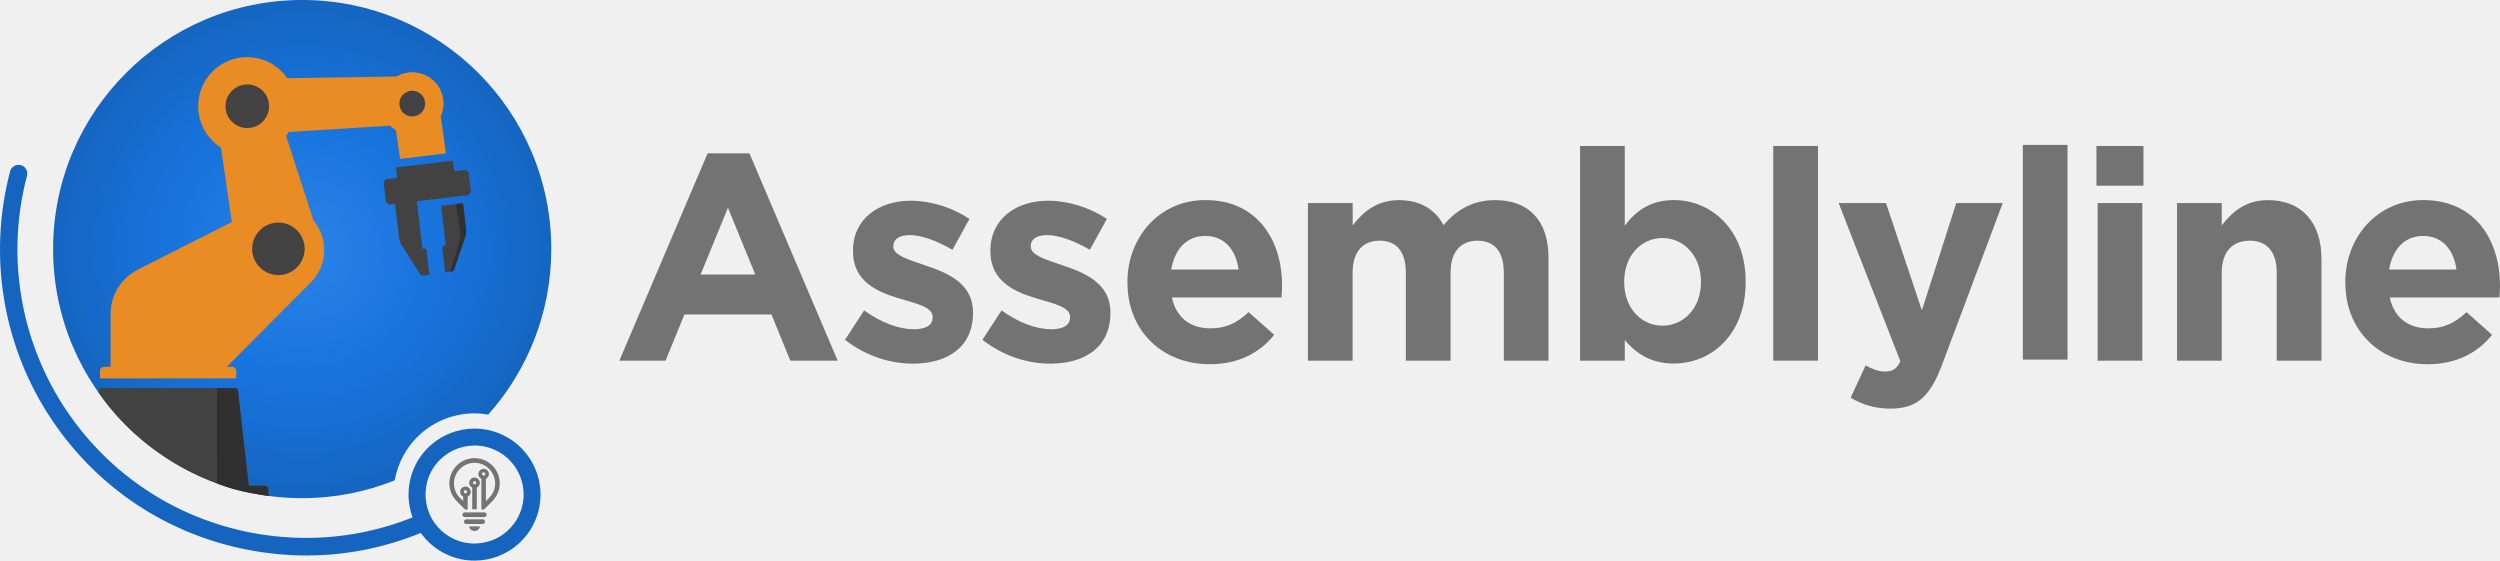
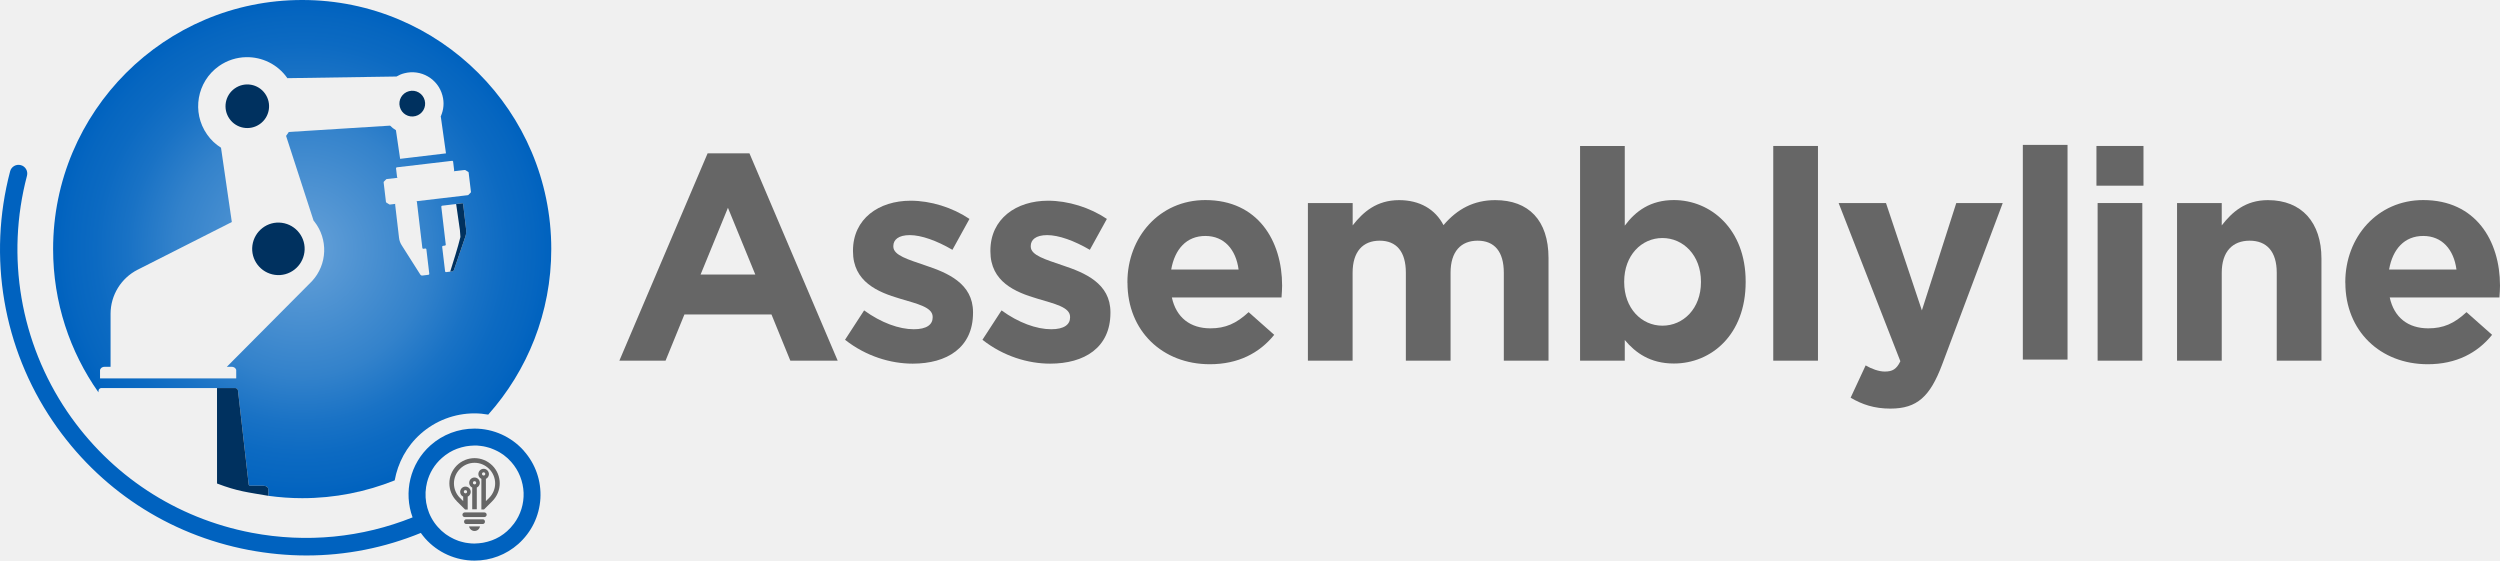
- <svg xmlns="http://www.w3.org/2000/svg" id="artwork" viewBox="0 0 385.888 86.532" version="1.1" width="385.888" height="86.532">
+ <svg xmlns="http://www.w3.org/2000/svg" id="artwork" viewBox="0 0 1157.663 259.596" version="1.1" width="578.832" height="129.798">
  <defs id="defs1167">
    <style id="style1152">
-       .cls-1 {
-         fill: #4d4d4d;
-       }
+          .text {
+             fill: #666666;
+          }

-       .cls-1, .cls-2, .cls-3, .cls-4, .cls-5 {
-         stroke-width: 0px;
-       }
+          .text,
+          .base,
+          shadow {
+             stroke-width: 0px;
+          }

-       .cls-2 {
-         fill: #0e4377;
-       }
+          .base {
+             fill: #0062BF;
+          }

-       .cls-3 {
-         fill: #1976d2;
-       }
+          .shadow {
+             fill: #00315f;
+          }

-       .cls-4 {
-         fill: #fff;
-       }
- 
-       .cls-5 {
-         fill: url(#radial-gradient);
-       }
-     </style>
-     <radialGradient id="radial-gradient" cx="38.88" cy="32.04" fx="38.88" fy="32.04" r="32.04" gradientUnits="userSpaceOnUse" gradientTransform="matrix(1.2,0,0,1.2,-7.09295,-7.211)">
-       <stop offset="0" stop-color="#1976d2" id="stop1154" style="stop-color:#2c83e7;stop-opacity:1" />
-       <stop offset=".51" stop-color="#1874d0" id="stop1156" style="stop-color:#1874dd;stop-opacity:1" />
-       <stop offset=".7" stop-color="#1871c9" id="stop1158" style="stop-color:#176fd4;stop-opacity:1" />
-       <stop offset=".83" stop-color="#166abd" id="stop1160" style="stop-color:#166aca;stop-opacity:1" />
-       <stop offset=".93" stop-color="#1461ac" id="stop1162" style="stop-color:#1668c5;stop-opacity:1" />
-       <stop offset="1" stop-color="#13599e" id="stop1164" style="stop-color:#1565c0;stop-opacity:1" />
+          .circle {
+             fill: url(#radial-gradient);
+          }
+       </style>
+     <radialGradient id="radial-gradient" cx="38.88" cy="32.04" fx="38.88" fy="32.04" r="32.04" gradientUnits="userSpaceOnUse" gradientTransform="matrix(3.6,0,0,3.6,-0.03418579,0)">
+       <stop offset="0" stop-color="#66a1d8" id="stop0" />
+       <stop offset=".51" stop-color="#3382cb" id="stop1" />
+       <stop offset=".7" stop-color="#1972c5" id="stop2" />
+       <stop offset=".83" stop-color="#0c6ac2" id="stop3" />
+       <stop offset=".93" stop-color="#0666c0" id="stop4" />
+       <stop offset="1" stop-color="#0062BF" id="stop5" />
    </radialGradient>
  </defs>
-   <g id="g91781" transform="translate(7.081554,7.211)">
-     <path class="cls-1" d="m 102.15,16.46 h 6.45 l 13.62,32 h -7.31 L 112,41.33 H 98.56 l -2.91,7.13 h -7.13 l 13.62,-32 z m 7.35,18.7 -4.22,-10.3 -4.22,10.3 z" id="path1169" style="fill:#737373;fill-opacity:1" />
-     <path class="cls-1" d="m 123.35,45.24 2.95,-4.54 c 2.63,1.91 5.4,2.91 7.67,2.91 2,0 2.91,-0.73 2.91,-1.82 V 41.7 c 0,-1.5 -2.36,-2 -5.04,-2.81 -3.4,-1 -7.26,-2.59 -7.26,-7.31 v -0.09 c 0,-4.95 4,-7.72 8.9,-7.72 3.09,0 6.45,1.04 9.08,2.81 l -2.63,4.77 c -2.41,-1.41 -4.81,-2.27 -6.58,-2.27 -1.77,0 -2.54,0.73 -2.54,1.68 v 0.09 c 0,1.36 2.32,2 4.95,2.91 3.4,1.13 7.35,2.77 7.35,7.22 v 0.09 c 0,5.4 -4.04,7.85 -9.31,7.85 -3.4,0 -7.22,-1.14 -10.44,-3.68 z" id="path1171" style="fill:#737373;fill-opacity:1" />
-     <path class="cls-1" d="m 144.56,45.24 2.95,-4.54 c 2.63,1.91 5.4,2.91 7.67,2.91 2,0 2.91,-0.73 2.91,-1.82 V 41.7 c 0,-1.5 -2.36,-2 -5.04,-2.81 -3.4,-1 -7.26,-2.59 -7.26,-7.31 v -0.09 c 0,-4.95 4,-7.72 8.9,-7.72 3.09,0 6.45,1.04 9.08,2.81 l -2.63,4.77 c -2.41,-1.41 -4.81,-2.27 -6.58,-2.27 -1.77,0 -2.54,0.73 -2.54,1.68 v 0.09 c 0,1.36 2.32,2 4.95,2.91 3.4,1.13 7.35,2.77 7.35,7.22 v 0.09 c 0,5.4 -4.04,7.85 -9.31,7.85 -3.4,0 -7.22,-1.14 -10.44,-3.68 z" id="path1173" style="fill:#737373;fill-opacity:1" />
-     <path class="cls-1" d="m 166.94,36.43 v -0.09 c 0,-6.95 4.95,-12.67 12.03,-12.67 8.13,0 11.85,6.31 11.85,13.21 0,0.54 -0.05,1.18 -0.09,1.82 H 173.8 c 0.68,3.13 2.86,4.77 5.95,4.77 2.31,0 3.99,-0.73 5.9,-2.5 l 3.95,3.5 c -2.27,2.81 -5.54,4.54 -9.94,4.54 -7.31,0 -12.71,-5.13 -12.71,-12.57 z m 17.16,-2.04 c -0.41,-3.09 -2.22,-5.18 -5.13,-5.18 -2.91,0 -4.72,2.04 -5.27,5.18 z" id="path1175" style="fill:#737373;fill-opacity:1" />
-     <path class="cls-1" d="m 194.81,24.13 h 6.9 v 3.45 c 1.59,-2.04 3.68,-3.9 7.17,-3.9 3.18,0 5.58,1.41 6.85,3.86 2.13,-2.5 4.68,-3.86 7.99,-3.86 5.13,0 8.22,3.09 8.22,8.94 v 15.84 h -6.9 V 34.89 c 0,-3.27 -1.45,-4.95 -4.04,-4.95 -2.59,0 -4.18,1.68 -4.18,4.95 v 13.57 h -6.9 V 34.89 c 0,-3.27 -1.45,-4.95 -4.04,-4.95 -2.59,0 -4.18,1.68 -4.18,4.95 v 13.57 h -6.9 V 24.13 Z" id="path1177" style="fill:#737373;fill-opacity:1" />
-     <path class="cls-1" d="m 243.71,45.28 v 3.18 h -6.9 V 15.32 h 6.9 v 12.3 c 1.68,-2.27 3.99,-3.95 7.58,-3.95 5.67,0 11.08,4.45 11.08,12.57 v 0.09 c 0,8.13 -5.31,12.57 -11.08,12.57 -3.68,0 -5.95,-1.68 -7.58,-3.63 z m 11.76,-8.94 v -0.09 c 0,-4.04 -2.72,-6.72 -5.95,-6.72 -3.23,0 -5.9,2.68 -5.9,6.72 v 0.09 c 0,4.04 2.68,6.72 5.9,6.72 3.22,0 5.95,-2.63 5.95,-6.72 z" id="path1179" style="fill:#737373;fill-opacity:1" />
-     <path class="cls-1" d="m 266.63,15.32 h 6.9 v 33.14 h -6.9 z" id="path1181" style="fill:#737373;fill-opacity:1" />
-     <path class="cls-1" d="m 305.153,15.153 h 6.9 v 33.14 h -6.9 z" id="path1181-7" style="fill:#737373;fill-opacity:1;stroke-width:0px" />
-     <path class="cls-1" d="m 278.57,54.18 2.32,-4.99 c 0.91,0.54 2.04,0.95 2.95,0.95 1.18,0 1.82,-0.36 2.41,-1.59 l -9.53,-24.42 h 7.31 l 5.54,16.57 5.31,-16.57 h 7.17 l -9.35,24.92 c -1.86,4.95 -3.86,6.81 -7.99,6.81 -2.5,0 -4.36,-0.64 -6.13,-1.68 z" id="path1183" style="fill:#737373;fill-opacity:1" />
-     <path class="cls-1" d="m 316.516,15.32 h 7.26 v 6.13 h -7.26 z m 0.18,8.81 h 6.9 v 24.33 h -6.9 z" id="path1187" style="fill:#737373;fill-opacity:1" />
-     <path class="cls-1" d="m 328.956,24.13 h 6.9 v 3.45 c 1.59,-2.04 3.63,-3.9 7.13,-3.9 5.22,0 8.26,3.45 8.26,9.03 v 15.75 h -6.9 V 34.89 c 0,-3.27 -1.54,-4.95 -4.18,-4.95 -2.64,0 -4.31,1.68 -4.31,4.95 v 13.57 h -6.9 z" id="path1189" style="fill:#737373;fill-opacity:1" />
-     <path class="cls-1" d="m 354.926,36.43 v -0.09 c 0,-6.95 4.95,-12.67 12.03,-12.67 8.13,0 11.85,6.31 11.85,13.21 0,0.54 -0.04,1.18 -0.09,1.82 h -16.93 c 0.68,3.13 2.86,4.77 5.95,4.77 2.32,0 4,-0.73 5.9,-2.5 l 3.95,3.5 c -2.27,2.81 -5.54,4.54 -9.94,4.54 -7.31,0 -12.71,-5.13 -12.71,-12.57 z m 17.16,-2.04 c -0.41,-3.09 -2.22,-5.18 -5.13,-5.18 -2.91,0 -4.72,2.04 -5.27,5.18 z" id="path1191" style="fill:#737373;fill-opacity:1" />
+   <g id="name" transform="matrix(3,0,0,3,21.24466,21.633)" class="text">
+     <path d="m 102.15,16.46 h 6.45 l 13.62,32 h -7.31 L 112,41.33 H 98.56 l -2.91,7.13 h -7.13 l 13.62,-32 z m 7.35,18.7 -4.22,-10.3 -4.22,10.3 z" />
+     <path d="m 123.35,45.24 2.95,-4.54 c 2.63,1.91 5.4,2.91 7.67,2.91 2,0 2.91,-0.73 2.91,-1.82 V 41.7 c 0,-1.5 -2.36,-2 -5.04,-2.81 -3.4,-1 -7.26,-2.59 -7.26,-7.31 v -0.09 c 0,-4.95 4,-7.72 8.9,-7.72 3.09,0 6.45,1.04 9.08,2.81 l -2.63,4.77 c -2.41,-1.41 -4.81,-2.27 -6.58,-2.27 -1.77,0 -2.54,0.73 -2.54,1.68 v 0.09 c 0,1.36 2.32,2 4.95,2.91 3.4,1.13 7.35,2.77 7.35,7.22 v 0.09 c 0,5.4 -4.04,7.85 -9.31,7.85 -3.4,0 -7.22,-1.14 -10.44,-3.68 z" />
+     <path d="m 144.56,45.24 2.95,-4.54 c 2.63,1.91 5.4,2.91 7.67,2.91 2,0 2.91,-0.73 2.91,-1.82 V 41.7 c 0,-1.5 -2.36,-2 -5.04,-2.81 -3.4,-1 -7.26,-2.59 -7.26,-7.31 v -0.09 c 0,-4.95 4,-7.72 8.9,-7.72 3.09,0 6.45,1.04 9.08,2.81 l -2.63,4.77 c -2.41,-1.41 -4.81,-2.27 -6.58,-2.27 -1.77,0 -2.54,0.73 -2.54,1.68 v 0.09 c 0,1.36 2.32,2 4.95,2.91 3.4,1.13 7.35,2.77 7.35,7.22 v 0.09 c 0,5.4 -4.04,7.85 -9.31,7.85 -3.4,0 -7.22,-1.14 -10.44,-3.68 z" />
+     <path d="m 166.94,36.43 v -0.09 c 0,-6.95 4.95,-12.67 12.03,-12.67 8.13,0 11.85,6.31 11.85,13.21 0,0.54 -0.05,1.18 -0.09,1.82 H 173.8 c 0.68,3.13 2.86,4.77 5.95,4.77 2.31,0 3.99,-0.73 5.9,-2.5 l 3.95,3.5 c -2.27,2.81 -5.54,4.54 -9.94,4.54 -7.31,0 -12.71,-5.13 -12.71,-12.57 z m 17.16,-2.04 c -0.41,-3.09 -2.22,-5.18 -5.13,-5.18 -2.91,0 -4.72,2.04 -5.27,5.18 z" />
+     <path d="m 194.81,24.13 h 6.9 v 3.45 c 1.59,-2.04 3.68,-3.9 7.17,-3.9 3.18,0 5.58,1.41 6.85,3.86 2.13,-2.5 4.68,-3.86 7.99,-3.86 5.13,0 8.22,3.09 8.22,8.94 v 15.84 h -6.9 V 34.89 c 0,-3.27 -1.45,-4.95 -4.04,-4.95 -2.59,0 -4.18,1.68 -4.18,4.95 v 13.57 h -6.9 V 34.89 c 0,-3.27 -1.45,-4.95 -4.04,-4.95 -2.59,0 -4.18,1.68 -4.18,4.95 v 13.57 h -6.9 V 24.13 Z" />
+     <path d="m 243.71,45.28 v 3.18 h -6.9 V 15.32 h 6.9 v 12.3 c 1.68,-2.27 3.99,-3.95 7.58,-3.95 5.67,0 11.08,4.45 11.08,12.57 v 0.09 c 0,8.13 -5.31,12.57 -11.08,12.57 -3.68,0 -5.95,-1.68 -7.58,-3.63 z m 11.76,-8.94 v -0.09 c 0,-4.04 -2.72,-6.72 -5.95,-6.72 -3.23,0 -5.9,2.68 -5.9,6.72 v 0.09 c 0,4.04 2.68,6.72 5.9,6.72 3.22,0 5.95,-2.63 5.95,-6.72 z" />
+     <path d="m 266.63,15.32 h 6.9 v 33.14 h -6.9 z" />
+     <path d="m 305.153,15.153 h 6.9 v 33.14 h -6.9 z" />
+     <path d="m 278.57,54.18 2.32,-4.99 c 0.91,0.54 2.04,0.95 2.95,0.95 1.18,0 1.82,-0.36 2.41,-1.59 l -9.53,-24.42 h 7.31 l 5.54,16.57 5.31,-16.57 h 7.17 l -9.35,24.92 c -1.86,4.95 -3.86,6.81 -7.99,6.81 -2.5,0 -4.36,-0.64 -6.13,-1.68 z" />
+     <path d="m 316.516,15.32 h 7.26 v 6.13 h -7.26 z m 0.18,8.81 h 6.9 v 24.33 h -6.9 z" />
+     <path d="m 328.956,24.13 h 6.9 v 3.45 c 1.59,-2.04 3.63,-3.9 7.13,-3.9 5.22,0 8.26,3.45 8.26,9.03 v 15.75 h -6.9 V 34.89 c 0,-3.27 -1.54,-4.95 -4.18,-4.95 -2.64,0 -4.31,1.68 -4.31,4.95 v 13.57 h -6.9 z" />
+     <path d="m 354.926,36.43 v -0.09 c 0,-6.95 4.95,-12.67 12.03,-12.67 8.13,0 11.85,6.31 11.85,13.21 0,0.54 -0.04,1.18 -0.09,1.82 h -16.93 c 0.68,3.13 2.86,4.77 5.95,4.77 2.32,0 4,-0.73 5.9,-2.5 l 3.95,3.5 c -2.27,2.81 -5.54,4.54 -9.94,4.54 -7.31,0 -12.71,-5.13 -12.71,-12.57 z m 17.16,-2.04 c -0.41,-3.09 -2.22,-5.18 -5.13,-5.18 -2.91,0 -4.72,2.04 -5.27,5.18 z" />
  </g>
-   <g id="g41457" transform="translate(7.081554,7.211)">
-     <path class="cls-5" d="m 57.839,59.761 c 2.292,-2.04 5.256,-3.168 8.328,-3.168 v 0 c 0.708,0 1.416,0.072 2.112,0.192 6.048,-6.792 9.732,-15.744 9.732,-25.548 0,-21.24 -17.22,-38.448 -38.448,-38.448 -21.228,0 -38.448,17.208 -38.448,38.448 0,21.24 17.208,38.448 38.448,38.448 5.052,0 9.864,-0.984 14.28,-2.748 0.48,-2.676 1.812,-5.232 3.996,-7.176 z" id="path1195" style="fill:url(#radial-gradient)" />
-     <g id="g92492" transform="matrix(1.240535,0,0,1.224258,-10.6934,-8.841452)">
-       <path class="cls-4" d="m 57.771,15.966 c 0.34,-0.788 0.437,-1.687 0.194,-2.586 -0.546,-2.106 -2.671,-3.362 -4.758,-2.807 -0.34,0.086 -0.668,0.234 -0.959,0.406 l -13.583,0.209 c 0,0 0,-0.012 -0.012,-0.025 -1.942,-2.795 -5.742,-3.46 -8.497,-1.502 -2.756,1.97 -3.411,5.824 -1.481,8.619 0.473,0.69 1.068,1.256 1.736,1.675 l 1.347,9.371 -11.714,6.009 c -2.064,1.059 -3.375,3.214 -3.375,5.566 v 6.674 h -0.704 c -0.534,0 -0.607,0.406 -0.607,0.406 v 1.059 H 32.303 v -1.059 c 0,0 -0.073,-0.406 -0.607,-0.406 h -0.558 l 10.597,-10.799 c 1.906,-2.093 2.027,-5.27 0.291,-7.511 -0.024,-0.037 -0.061,-0.074 -0.097,-0.111 l -3.423,-10.688 c 0.121,-0.16 0.231,-0.32 0.34,-0.493 l 12.6,-0.8 c 0.219,0.222 0.461,0.419 0.728,0.579 l 0.522,3.608 5.705,-0.69 -0.656,-4.716 z" id="path1197" style="fill:#e98c24;fill-opacity:1" />
-       <path class="cls-4" d="m 61.23,23.083 c 0,0 -0.024,-0.049 -0.049,-0.074 l -0.376,-0.234 c 0,0 -0.036,-0.012 -0.061,-0.012 L 59.373,22.923 c 0,0 0.061,-0.062 0.049,-0.099 l -0.134,-1.133 c 0,0 -0.049,-0.086 -0.109,-0.086 l -6.907,0.825 c 0,0 -0.085,0.049 -0.085,0.111 l 0.134,1.133 c 0,0 0.036,0.074 0.085,0.074 L 51.034,23.908 c 0,0 -0.036,0 -0.061,0.025 l -0.303,0.308 c 0,0 -0.024,0.049 -0.024,0.074 l 0.291,2.487 c 0,0 0.024,0.049 0.049,0.074 l 0.376,0.234 c 0,0 0.036,0.012 0.061,0.012 l 0.692,-0.086 c 0,0 -0.049,0.049 -0.036,0.086 l 0.486,4.199 c 0.036,0.32 0.146,0.64 0.316,0.911 l 2.331,3.719 c 0.061,0.086 0.158,0.135 0.255,0.123 l 0.777,-0.099 c 0,0 0.085,-0.049 0.085,-0.111 l -0.364,-3.115 c 0,0 -0.049,-0.086 -0.109,-0.086 l -0.279,0.037 c 0,0 -0.097,-0.037 -0.109,-0.086 l -0.68,-5.837 c 0,0 -0.024,-0.062 -0.061,-0.074 L 61.121,25.94 c 0,0 0.036,0 0.061,-0.025 l 0.303,-0.308 c 0,0 0.036,-0.049 0.024,-0.074 l -0.291,-2.487 z" id="path1199" style="fill:#424242;fill-opacity:1" />
-       <path class="cls-4" d="m 23.842,50.259 h -7.587 -0.74 c -0.085,0 -0.316,0.062 -0.34,0.32 l -0.02,0.218 c 4.331,6.42 12.055,11.912 21.158,13.059 l -0.004,-0.804 c -0.002,-0.357 -0.255,-0.48 -0.583,-0.48 h -1.699 c -0.085,0 -0.158,-0.062 -0.17,-0.135 L 32.522,50.579 c -0.036,-0.259 -0.255,-0.32 -0.34,-0.32 h -0.74 -7.587 z" id="path1201" style="fill:#424242;fill-opacity:1" />
-       <path class="cls-2" d="m 29.916,62.292 c 2.599,1.006 3.803,1.107 6.397,1.565 l -0.016,-0.804 c -0.007,-0.357 -0.255,-0.48 -0.583,-0.48 H 34.015 c -0.085,0 -0.158,-0.062 -0.17,-0.135 L 32.51,50.579 c -0.036,-0.259 -0.255,-0.32 -0.34,-0.32 h -0.74 -1.517" id="path1203" style="fill:#303030;fill-opacity:1" />
-       <path class="cls-2" d="m 31.466,16.31 c -0.862,-1.244 -0.571,-2.955 0.656,-3.83 1.226,-0.874 2.913,-0.579 3.775,0.665 0.862,1.244 0.571,2.955 -0.656,3.83 -1.226,0.874 -2.913,0.579 -3.775,-0.665 z" id="path1205" style="fill:#424242;fill-opacity:1" />
-       <path class="cls-2" d="m 40.788,33.143 c -0.243,1.81 -1.882,3.091 -3.666,2.844 -1.784,-0.246 -3.047,-1.909 -2.804,-3.719 0.243,-1.81 1.882,-3.091 3.666,-2.844 1.784,0.246 3.047,1.909 2.804,3.719 z" id="path1207" style="fill:#424242;fill-opacity:1" />
-       <path class="cls-2" d="m 54.615,15.966 c -0.862,0.234 -1.736,-0.296 -1.954,-1.157 -0.231,-0.874 0.291,-1.761 1.141,-1.982 0.862,-0.234 1.736,0.296 1.954,1.157 0.231,0.874 -0.291,1.761 -1.141,1.982 z" id="path1209" style="fill:#424242;fill-opacity:1" />
-       <path class="cls-4" d="m 58.378,32.195 -0.558,-4.815 c 0,0 0.036,-0.099 0.085,-0.111 l 2.525,-0.308 c 0,0 0.097,0.037 0.109,0.086 l 0.364,3.177 c 0.036,0.32 0,0.653 -0.097,0.96 l -1.408,4.174 c -0.036,0.099 -0.121,0.172 -0.218,0.185 l -0.777,0.099 c 0,0 -0.097,-0.037 -0.109,-0.086 l -0.364,-3.115 c 0,0 0.036,-0.099 0.085,-0.111 l 0.279,-0.037 c 0,0 0.085,-0.049 0.085,-0.111 z" id="path1211" style="fill:#424242;fill-opacity:1" />
-       <path class="cls-2" d="m 58.936,35.569 0.231,-0.025 c 0.097,0 0.182,-0.086 0.219,-0.185 l 1.408,-4.174 c 0.109,-0.308 0.134,-0.64 0.097,-0.96 l -0.364,-3.177 c 0,0 -0.049,-0.086 -0.109,-0.086 l -0.765,0.086 0.486,3.312 c 0,0 0,0.086 0.061,0.85 -0.146,0.788 -1.275,4.359 -1.275,4.359 z" id="path1213" style="fill:#303030;fill-opacity:1" />
-     </g>
-     <path class="cls-3" d="m 73.775,62.365 c -1.932,-2.172 -4.704,-3.42 -7.62,-3.42 -2.496,0 -4.896,0.912 -6.768,2.568 -3.216,2.856 -4.188,7.32 -2.784,11.136 -7.812,3.132 -16.368,3.984 -24.828,2.376 -11.688,-2.232 -21.804,-8.88 -28.488,-18.708 -7.224,-10.668 -9.492,-23.928 -6.204,-36.396 0.192,-0.72 -0.24,-1.464 -0.96,-1.644 -0.72,-0.192 -1.464,0.24 -1.644,0.96 -3.48,13.224 -1.08,27.288 6.6,38.592 7.092,10.44 17.82,17.484 30.204,19.848 2.988,0.564 5.976,0.852 8.952,0.852 6.072,0 12.036,-1.188 17.64,-3.48 0.204,0.288 0.432,0.576 0.672,0.852 1.932,2.172 4.704,3.42 7.62,3.42 2.496,0 4.896,-0.912 6.756,-2.568 2.028,-1.812 3.24,-4.296 3.408,-7.008 0.156,-2.712 -0.744,-5.328 -2.556,-7.368 z m -1.56,11.292 c -0.3,0.408 -0.648,0.78 -1.032,1.128 -0.336,0.3 -0.696,0.564 -1.068,0.792 -0.036,0.024 -0.072,0.048 -0.096,0.06 -0.36,0.216 -0.732,0.384 -1.104,0.528 -0.06,0.024 -0.108,0.048 -0.168,0.06 -0.372,0.132 -0.756,0.24 -1.14,0.312 -0.06,0.012 -0.132,0.024 -0.192,0.036 -0.384,0.06 -0.768,0.096 -1.164,0.108 -0.096,0 -0.192,0 -0.288,0 -0.144,0 -0.276,0 -0.42,-0.024 -0.108,0 -0.228,-0.024 -0.336,-0.036 -0.144,-0.012 -0.276,-0.036 -0.42,-0.06 -0.108,-0.024 -0.216,-0.048 -0.336,-0.072 -0.132,-0.036 -0.276,-0.072 -0.408,-0.108 -0.108,-0.036 -0.216,-0.06 -0.324,-0.096 -0.132,-0.048 -0.264,-0.096 -0.396,-0.156 -0.108,-0.036 -0.204,-0.084 -0.312,-0.132 -0.132,-0.06 -0.264,-0.132 -0.396,-0.204 -0.096,-0.048 -0.192,-0.096 -0.288,-0.156 -0.132,-0.084 -0.264,-0.168 -0.396,-0.252 -0.084,-0.06 -0.168,-0.108 -0.252,-0.168 -0.144,-0.108 -0.276,-0.216 -0.408,-0.336 -0.072,-0.06 -0.132,-0.108 -0.204,-0.168 -0.192,-0.18 -0.384,-0.372 -0.564,-0.576 -1.56,-1.752 -2.148,-4.032 -1.812,-6.192 0.036,-0.24 0.084,-0.48 0.144,-0.708 0.36,-1.416 1.128,-2.736 2.304,-3.768 0,0 0,0 0,0 0.336,-0.3 0.696,-0.564 1.068,-0.792 0.036,-0.024 0.072,-0.048 0.108,-0.072 0.36,-0.216 0.732,-0.384 1.104,-0.528 0.06,-0.024 0.108,-0.048 0.168,-0.06 0.372,-0.132 0.756,-0.24 1.14,-0.312 0.06,-0.012 0.132,-0.024 0.192,-0.036 0.384,-0.06 0.768,-0.096 1.164,-0.108 0.096,0 0.192,0 0.288,0 0.144,0 0.276,0 0.42,0.024 0.108,0 0.228,0.024 0.336,0.036 0.144,0.012 0.276,0.036 0.42,0.06 0.108,0.024 0.216,0.048 0.336,0.072 0.132,0.036 0.276,0.072 0.408,0.108 0.108,0.036 0.216,0.06 0.324,0.096 0.132,0.048 0.264,0.096 0.396,0.156 0.108,0.036 0.204,0.084 0.312,0.132 0.132,0.06 0.264,0.132 0.396,0.192 0.096,0.048 0.192,0.096 0.288,0.156 0.132,0.084 0.264,0.168 0.396,0.252 0.084,0.06 0.168,0.108 0.252,0.168 0.144,0.108 0.276,0.216 0.408,0.336 0.072,0.06 0.132,0.108 0.204,0.168 0.192,0.18 0.384,0.372 0.564,0.576 1.212,1.368 1.836,3.048 1.908,4.74 0.06,1.692 -0.444,3.396 -1.5,4.8 z" id="path1217" style="fill:#1565c0;fill-opacity:1" />
-     <g id="g1227">
-       <path class="cls-3" d="m 63.419,70.141 c -0.756,-0.756 -1.14,-1.752 -1.14,-2.748 0,-0.996 0.384,-1.98 1.14,-2.748 0.756,-0.756 1.752,-1.14 2.748,-1.14 0.996,0 1.98,0.384 2.748,1.14 0.756,0.756 1.14,1.752 1.14,2.748 0,0.996 -0.384,1.98 -1.14,2.748 l -1.284,1.284 h -0.408 v -4.728 c -0.084,-0.036 -0.168,-0.096 -0.228,-0.156 v 0 c -0.144,-0.144 -0.24,-0.36 -0.24,-0.576 0,-0.216 0.096,-0.432 0.24,-0.576 v 0 c 0.144,-0.144 0.348,-0.24 0.576,-0.24 0.228,0 0.432,0.096 0.576,0.24 v 0 c 0.144,0.144 0.24,0.36 0.24,0.576 0,0.216 -0.096,0.432 -0.24,0.576 -0.072,0.072 -0.144,0.12 -0.228,0.156 v 3.444 l 0.492,-0.492 c 0.624,-0.624 0.936,-1.428 0.936,-2.244 0,-0.816 -0.312,-1.62 -0.936,-2.244 -0.624,-0.624 -1.428,-0.936 -2.244,-0.936 -0.816,0 -1.62,0.312 -2.244,0.936 -0.624,0.624 -0.936,1.428 -0.936,2.244 0,0.816 0.312,1.62 0.936,2.244 l 0.492,0.492 v -0.696 c -0.084,-0.036 -0.168,-0.096 -0.228,-0.156 v 0 c -0.144,-0.144 -0.24,-0.36 -0.24,-0.576 0,-0.216 0.096,-0.432 0.24,-0.576 v 0 c 0.144,-0.144 0.348,-0.24 0.576,-0.24 0.228,0 0.432,0.096 0.576,0.24 v 0 c 0.144,0.144 0.24,0.36 0.24,0.576 0,0.216 -0.096,0.432 -0.24,0.576 -0.072,0.072 -0.144,0.12 -0.228,0.156 v 1.992 h -0.408 l -1.284,-1.284 v 0 z m 4.332,-4.38 v 0 c 0,0 -0.108,-0.072 -0.18,-0.072 -0.072,0 -0.132,0.024 -0.18,0.072 -0.048,0.048 -0.072,0.108 -0.072,0.18 0,0.072 0.024,0.132 0.072,0.18 v 0 c 0,0 0.108,0.072 0.18,0.072 0.072,0 0.132,-0.024 0.18,-0.072 0.048,-0.048 0.072,-0.108 0.072,-0.18 0,-0.072 -0.024,-0.132 -0.072,-0.18 z m -2.808,2.748 v 0 c 0,0 -0.108,-0.072 -0.18,-0.072 -0.072,0 -0.132,0.024 -0.18,0.072 -0.048,0.048 -0.072,0.108 -0.072,0.18 0,0.072 0.024,0.132 0.072,0.18 v 0 c 0,0 0.108,0.072 0.18,0.072 0.072,0 0.132,-0.024 0.18,-0.072 0.048,-0.048 0.072,-0.108 0.072,-0.18 0,-0.072 -0.024,-0.132 -0.072,-0.18 z m 1.224,-2.016 c 0.228,0 0.432,0.096 0.576,0.24 v 0 c 0.144,0.144 0.24,0.36 0.24,0.576 0,0.216 -0.096,0.432 -0.24,0.576 -0.072,0.072 -0.144,0.12 -0.228,0.156 v 3.36 h -0.708 v -3.36 c -0.084,-0.036 -0.168,-0.096 -0.228,-0.156 v 0 c -0.144,-0.144 -0.24,-0.36 -0.24,-0.576 0,-0.216 0.096,-0.432 0.24,-0.576 v 0 c 0.144,-0.144 0.348,-0.24 0.576,-0.24 z m 0.18,0.636 v 0 c 0,0 -0.108,-0.072 -0.18,-0.072 -0.072,0 -0.132,0.024 -0.18,0.072 -0.048,0.048 -0.072,0.108 -0.072,0.18 0,0.072 0.024,0.132 0.072,0.18 v 0 c 0,0 0.108,0.072 0.18,0.072 0.072,0 0.132,-0.024 0.18,-0.072 0.048,-0.048 0.072,-0.108 0.072,-0.18 0,-0.072 -0.024,-0.132 -0.072,-0.18 z" id="path1219" style="fill:#737373;fill-opacity:1" />
-       <path class="cls-3" d="m 64.655,71.881 h 3.024 c 0.204,0 0.36,0.156 0.36,0.36 v 0 c 0,0.192 -0.168,0.36 -0.36,0.36 h -3.024 c -0.204,0 -0.36,-0.156 -0.36,-0.36 v 0 c 0,-0.192 0.168,-0.36 0.36,-0.36 z" id="path1221" style="fill:#737373;fill-opacity:1" />
-       <path class="cls-3" d="m 64.859,72.949 h 2.604 c 0.168,0 0.312,0.156 0.312,0.36 v 0 c 0,0.192 -0.144,0.36 -0.312,0.36 h -2.604 c -0.168,0 -0.312,-0.156 -0.312,-0.36 v 0 c 0,-0.192 0.144,-0.36 0.312,-0.36 z" id="path1223" style="fill:#737373;fill-opacity:1" />
-       <path class="cls-3" d="m 65.327,74.041 h 1.68 c -0.072,0.408 -0.42,0.708 -0.84,0.708 -0.42,0 -0.768,-0.3 -0.84,-0.708 z" id="path1225" style="fill:#737373;fill-opacity:1" />
-     </g>
+   <path id="circle" class="circle" d="M 139.934,0 C 76.25,0 24.592,51.622 24.592,115.342 c 0,24.691 7.774,47.551 20.977,66.311 l 0.07,-0.779 c 0.09,-0.95 0.949,-1.178 1.266,-1.178 h 2.76 28.23 0.047 28.236 2.754 c 0.316,0 1.13,0.228 1.266,1.178 l 4.969,43.553 c 0.045,0.271 0.317,0.497 0.633,0.498 l 6.023,0.012 c 1.22,0.002 2.396,0.429 2.402,1.74 l 0.082,2.93 c 5.113,0.692 10.324,1.084 15.627,1.084 15.156,0 29.59,-2.952 42.838,-8.244 1.44,-8.028 5.436,-15.695 11.988,-21.527 6.876,-6.12 15.768,-9.504 24.984,-9.504 2.124,0 4.252,0.214 6.34,0.574 18.144,-20.376 29.191,-47.234 29.191,-76.646 C 255.275,51.622 203.618,0 139.934,0 Z m -25.939,26.473 c 7.282,-0.138 14.502,3.222 19.02,9.639 0.045,0.045 0.041,0.088 0.041,0.088 l 50.555,-0.768 c 1.084,-0.633 2.303,-1.178 3.568,-1.494 7.77,-2.035 15.674,2.579 17.707,10.312 0.904,3.301 0.544,6.604 -0.721,9.498 l -0.088,-0.047 2.438,17.32 -21.234,2.531 -1.939,-13.248 c -0.994,-0.588 -1.9,-1.313 -2.713,-2.127 l -46.893,2.941 c -0.407,0.633 -0.814,1.223 -1.266,1.811 l 12.738,39.252 c 0.136,0.136 0.273,0.275 0.363,0.41 6.46,8.231 6.009,19.898 -1.084,27.586 l -39.439,39.662 h 2.08 c 1.988,0 2.256,1.494 2.256,1.494 v 3.885 H 46.318 v -3.885 c 0,0 0.274,-1.494 2.262,-1.494 h 2.619 v -24.516 c 0,-8.638 4.877,-16.548 12.557,-20.438 L 107.35,102.814 102.34,68.402 C 99.855,66.865 97.639,64.783 95.877,62.25 c -7.183,-10.266 -4.741,-24.422 5.514,-31.658 3.846,-2.697 8.235,-4.036 12.604,-4.119 z m 95.408,47.988 c 0.226,0 0.41,0.316 0.41,0.316 l 0.498,4.16 c 0.045,0.136 -0.182,0.363 -0.182,0.363 l 5.104,-0.592 c 0.09,0 0.229,0.047 0.229,0.047 l 1.4,0.861 c 0.063,0.063 0.108,0.152 0.141,0.211 l -0.006,-0.076 0.041,0.135 c 0,0 -0.021,-0.033 -0.035,-0.059 l 1.078,9.059 c 0.045,0.09 -0.094,0.27 -0.094,0.27 l -1.125,1.131 c -0.09,0.09 -0.229,0.094 -0.229,0.094 L 192.826,93.182 c 0.136,0.045 0.223,0.27 0.223,0.27 l 2.531,21.439 c 0.045,0.181 0.41,0.316 0.41,0.316 l 1.037,-0.135 c 0.226,0 0.404,0.316 0.404,0.316 l 1.359,11.443 c 0,0.226 -0.316,0.404 -0.316,0.404 l -2.895,0.363 c -0.361,0.045 -0.723,-0.135 -0.949,-0.451 l -8.672,-13.658 c -0.632,-0.995 -1.042,-2.17 -1.178,-3.346 l -1.805,-15.422 c -0.045,-0.136 0.135,-0.316 0.135,-0.316 l -2.572,0.316 c -0.09,0 -0.229,-0.047 -0.229,-0.047 l -1.4,-0.861 c -0.09,-0.09 -0.182,-0.27 -0.182,-0.27 l -1.084,-9.135 c 0,-0.09 0.094,-0.275 0.094,-0.275 l 1.125,-1.125 c 0.09,-0.09 0.229,-0.094 0.229,-0.094 l 5.104,-0.586 c -0.181,0 -0.316,-0.275 -0.316,-0.275 l -0.498,-4.16 c 0,-0.226 0.316,-0.404 0.316,-0.404 z m 4.658,19.67 c 0,0 0.359,0.135 0.404,0.316 l 1.354,11.672 c 0.136,1.176 0.004,2.397 -0.357,3.527 l -5.244,15.328 c -0.136,0.362 -0.453,0.634 -0.814,0.68 l -2.889,0.363 c 0,0 -0.359,-0.136 -0.404,-0.316 L 204.75,114.258 c 0,0 0.136,-0.365 0.316,-0.41 l 1.043,-0.135 c 0,0 0.294,-0.169 0.311,-0.387 L 204.346,95.672 c 0,0 0.136,-0.365 0.316,-0.41 z" />
+   <g id="shadow" transform="matrix(3.721606,0,0,3.672775,-10.83554,-4.891356)" class="shadow">
+     <path d="m 29.916,62.292 c 2.599,1.006 3.803,1.098 6.397,1.556 l -0.016,-0.795 c -0.007,-0.357 -0.327,-0.476 -0.655,-0.477 l -1.611,-0.006 c -0.085,-3.37e-4 -0.162,-0.058 -0.174,-0.132 L 32.522,50.579 c -0.036,-0.259 -0.248,-0.32 -0.333,-0.32 h -0.759 -1.517" />
+     <path d="m 31.466,16.31 c -0.862,-1.244 -0.571,-2.955 0.656,-3.83 1.226,-0.874 2.913,-0.579 3.775,0.665 0.862,1.244 0.571,2.955 -0.656,3.83 -1.226,0.874 -2.913,0.579 -3.775,-0.665 z" />
+     <path d="m 40.788,33.143 c -0.243,1.81 -1.882,3.091 -3.666,2.844 -1.784,-0.246 -3.047,-1.909 -2.804,-3.719 0.243,-1.81 1.882,-3.091 3.666,-2.844 1.784,0.246 3.047,1.909 2.804,3.719 z" />
+     <path d="m 54.615,15.966 c -0.862,0.234 -1.736,-0.296 -1.954,-1.157 -0.231,-0.874 0.291,-1.761 1.141,-1.982 0.862,-0.234 1.736,0.296 1.954,1.157 0.231,0.874 -0.291,1.761 -1.141,1.982 z" />
+     <path d="m 58.927,35.575 0.251,-0.031 c 0.097,0 0.182,-0.087 0.219,-0.185 l 1.409,-4.173 c 0.109,-0.308 0.132,-0.64 0.096,-0.96 l -0.364,-3.178 c 0,0 -0.01,-0.102 -0.121,-0.086 l -0.749,0.093 0.47,3.306 c 0,0 0,0.086 0.061,0.85 -0.357,1.472 -0.829,2.918 -1.271,4.365 z" />
+   </g>
+   <path class="base" d="m 242.57,208.728 c -5.796,-6.516 -14.112,-10.26 -22.86,-10.26 -7.488,0 -14.688,2.736 -20.304,7.704 -9.648,8.568 -12.564,21.96 -8.352,33.408 -23.436,9.396 -49.104,11.952 -74.484,7.128 C 81.506,240.012 51.158,220.068 31.106,190.584 9.434,158.58 2.63,118.8 12.494,81.396 c 0.576,-2.16 -0.72,-4.392 -2.88,-4.932 -2.16,-0.576 -4.392,0.72 -4.932,2.88 -10.44,39.672 -3.24,81.864 19.8,115.776 21.276,31.32 53.46,52.452 90.612,59.544 8.964,1.692 17.928,2.556 26.856,2.556 18.216,0 36.108,-3.564 52.92,-10.44 0.612,0.864 1.296,1.728 2.016,2.556 5.796,6.516 14.112,10.26 22.86,10.26 7.488,0 14.688,-2.736 20.268,-7.704 6.084,-5.436 9.72,-12.888 10.224,-21.024 0.468,-8.136 -2.232,-15.984 -7.668,-22.104 z m -4.68,33.876 c -0.9,1.224 -1.944,2.34 -3.096,3.384 -1.008,0.9 -2.088,1.692 -3.204,2.376 -0.108,0.072 -0.216,0.144 -0.288,0.18 -1.08,0.648 -2.196,1.152 -3.312,1.584 -0.18,0.072 -0.324,0.144 -0.504,0.18 -1.116,0.396 -2.268,0.72 -3.42,0.936 -0.18,0.036 -0.396,0.072 -0.576,0.108 -1.152,0.18 -2.304,0.288 -3.492,0.324 -0.288,0 -0.576,0 -0.864,0 -0.432,0 -0.828,0 -1.26,-0.072 -0.324,0 -0.684,-0.072 -1.008,-0.108 -0.432,-0.036 -0.828,-0.108 -1.26,-0.18 -0.324,-0.072 -0.648,-0.144 -1.008,-0.216 -0.396,-0.108 -0.828,-0.216 -1.224,-0.324 -0.324,-0.108 -0.648,-0.18 -0.972,-0.288 -0.396,-0.144 -0.792,-0.288 -1.188,-0.468 -0.324,-0.108 -0.612,-0.252 -0.936,-0.396 -0.396,-0.18 -0.792,-0.396 -1.188,-0.612 -0.288,-0.144 -0.576,-0.288 -0.864,-0.468 -0.396,-0.252 -0.792,-0.504 -1.188,-0.756 -0.252,-0.18 -0.504,-0.324 -0.756,-0.504 -0.432,-0.324 -0.828,-0.648 -1.224,-1.008 -0.216,-0.18 -0.396,-0.324 -0.612,-0.504 -0.576,-0.54 -1.152,-1.116 -1.692,-1.728 -4.68,-5.256 -6.444,-12.096 -5.436,-18.576 0.108,-0.72 0.252,-1.44 0.432,-2.124 1.08,-4.248 3.384,-8.208 6.912,-11.304 0,0 0,0 0,0 1.008,-0.9 2.088,-1.692 3.204,-2.376 0.108,-0.072 0.216,-0.144 0.324,-0.216 1.08,-0.648 2.196,-1.152 3.312,-1.584 0.18,-0.072 0.324,-0.144 0.504,-0.18 1.116,-0.396 2.268,-0.72 3.42,-0.936 0.18,-0.036 0.396,-0.072 0.576,-0.108 1.152,-0.18 2.304,-0.288 3.492,-0.324 0.288,0 0.576,0 0.864,0 0.432,0 0.828,0 1.26,0.072 0.324,0 0.684,0.072 1.008,0.108 0.432,0.036 0.828,0.108 1.26,0.18 0.324,0.072 0.648,0.144 1.008,0.216 0.396,0.108 0.828,0.216 1.224,0.324 0.324,0.108 0.648,0.18 0.972,0.288 0.396,0.144 0.792,0.288 1.188,0.468 0.324,0.108 0.612,0.252 0.936,0.396 0.396,0.18 0.792,0.396 1.188,0.576 0.288,0.144 0.576,0.288 0.864,0.468 0.396,0.252 0.792,0.504 1.188,0.756 0.252,0.18 0.504,0.324 0.756,0.504 0.432,0.324 0.828,0.648 1.224,1.008 0.216,0.18 0.396,0.324 0.612,0.504 0.576,0.54 1.152,1.116 1.692,1.728 3.636,4.104 5.508,9.144 5.724,14.22 0.18,5.076 -1.332,10.188 -4.5,14.4 z" />
+   <g id="bulb" class="text" transform="matrix(3.6,0,0,3.6,-0.03418579,0)">
+     <path d="M 58.76,64.46 C 58.13,63.83 57.81,63 57.81,62.17 c 0,-0.83 0.32,-1.65 0.95,-2.29 0.63,-0.63 1.46,-0.95 2.29,-0.95 0.83,0 1.65,0.32 2.29,0.95 0.63,0.63 0.95,1.46 0.95,2.29 0,0.83 -0.32,1.65 -0.95,2.29 l -1.07,1.07 h -0.34 v -3.94 c -0.07,-0.03 -0.14,-0.08 -0.19,-0.13 v 0 c -0.12,-0.12 -0.2,-0.3 -0.2,-0.48 0,-0.18 0.08,-0.36 0.2,-0.48 v 0 c 0.12,-0.12 0.29,-0.2 0.48,-0.2 0.19,0 0.36,0.08 0.48,0.2 v 0 c 0.12,0.12 0.2,0.3 0.2,0.48 0,0.18 -0.08,0.36 -0.2,0.48 -0.06,0.06 -0.12,0.1 -0.19,0.13 v 2.87 l 0.41,-0.41 c 0.52,-0.52 0.78,-1.19 0.78,-1.87 0,-0.68 -0.26,-1.35 -0.78,-1.87 -0.52,-0.52 -1.19,-0.78 -1.87,-0.78 -0.68,0 -1.35,0.26 -1.87,0.78 -0.52,0.52 -0.78,1.19 -0.78,1.87 0,0.68 0.26,1.35 0.78,1.87 l 0.41,0.41 V 63.88 C 59.52,63.85 59.45,63.8 59.4,63.75 v 0 c -0.12,-0.12 -0.2,-0.3 -0.2,-0.48 0,-0.18 0.08,-0.36 0.2,-0.48 v 0 c 0.12,-0.12 0.29,-0.2 0.48,-0.2 0.19,0 0.36,0.08 0.48,0.2 v 0 c 0.12,0.12 0.2,0.3 0.2,0.48 0,0.18 -0.08,0.36 -0.2,0.48 -0.06,0.06 -0.12,0.1 -0.19,0.13 v 1.66 h -0.34 l -1.07,-1.07 v 0 z m 3.61,-3.65 v 0 c 0,0 -0.09,-0.06 -0.15,-0.06 -0.06,0 -0.11,0.02 -0.15,0.06 -0.04,0.04 -0.06,0.09 -0.06,0.15 0,0.06 0.02,0.11 0.06,0.15 v 0 c 0,0 0.09,0.06 0.15,0.06 0.06,0 0.11,-0.02 0.15,-0.06 0.04,-0.04 0.06,-0.09 0.06,-0.15 0,-0.06 -0.02,-0.11 -0.06,-0.15 z m -2.34,2.29 v 0 c 0,0 -0.09,-0.06 -0.15,-0.06 -0.06,0 -0.11,0.02 -0.15,0.06 -0.04,0.04 -0.06,0.09 -0.06,0.15 0,0.06 0.02,0.11 0.06,0.15 v 0 c 0,0 0.09,0.06 0.15,0.06 0.06,0 0.11,-0.02 0.15,-0.06 0.04,-0.04 0.06,-0.09 0.06,-0.15 0,-0.06 -0.02,-0.11 -0.06,-0.15 z m 1.02,-1.68 c 0.19,0 0.36,0.08 0.48,0.2 v 0 c 0.12,0.12 0.2,0.3 0.2,0.48 0,0.18 -0.08,0.36 -0.2,0.48 -0.06,0.06 -0.12,0.1 -0.19,0.13 v 2.8 h -0.59 v -2.8 c -0.07,-0.03 -0.14,-0.08 -0.19,-0.13 v 0 c -0.12,-0.12 -0.2,-0.3 -0.2,-0.48 0,-0.18 0.08,-0.36 0.2,-0.48 v 0 c 0.12,-0.12 0.29,-0.2 0.48,-0.2 z m 0.15,0.53 v 0 c 0,0 -0.09,-0.06 -0.15,-0.06 -0.06,0 -0.11,0.02 -0.15,0.06 -0.04,0.04 -0.06,0.09 -0.06,0.15 0,0.06 0.02,0.11 0.06,0.15 v 0 c 0,0 0.09,0.06 0.15,0.06 0.06,0 0.11,-0.02 0.15,-0.06 0.04,-0.04 0.06,-0.09 0.06,-0.15 0,-0.06 -0.02,-0.11 -0.06,-0.15 z" />
+     <path d="m 59.79,65.91 h 2.52 c 0.17,0 0.3,0.13 0.3,0.3 v 0 c 0,0.16 -0.14,0.3 -0.3,0.3 h -2.52 c -0.17,0 -0.3,-0.13 -0.3,-0.3 v 0 c 0,-0.16 0.14,-0.3 0.3,-0.3 z" />
+     <path d="m 59.96,66.8 h 2.17 c 0.14,0 0.26,0.13 0.26,0.3 v 0 c 0,0.16 -0.12,0.3 -0.26,0.3 h -2.17 c -0.14,0 -0.26,-0.13 -0.26,-0.3 v 0 c 0,-0.16 0.12,-0.3 0.26,-0.3 z" />
+     <path d="m 60.35,67.71 h 1.4 c -0.06,0.34 -0.35,0.59 -0.7,0.59 -0.35,0 -0.64,-0.25 -0.7,-0.59 z" />
  </g>
</svg>
